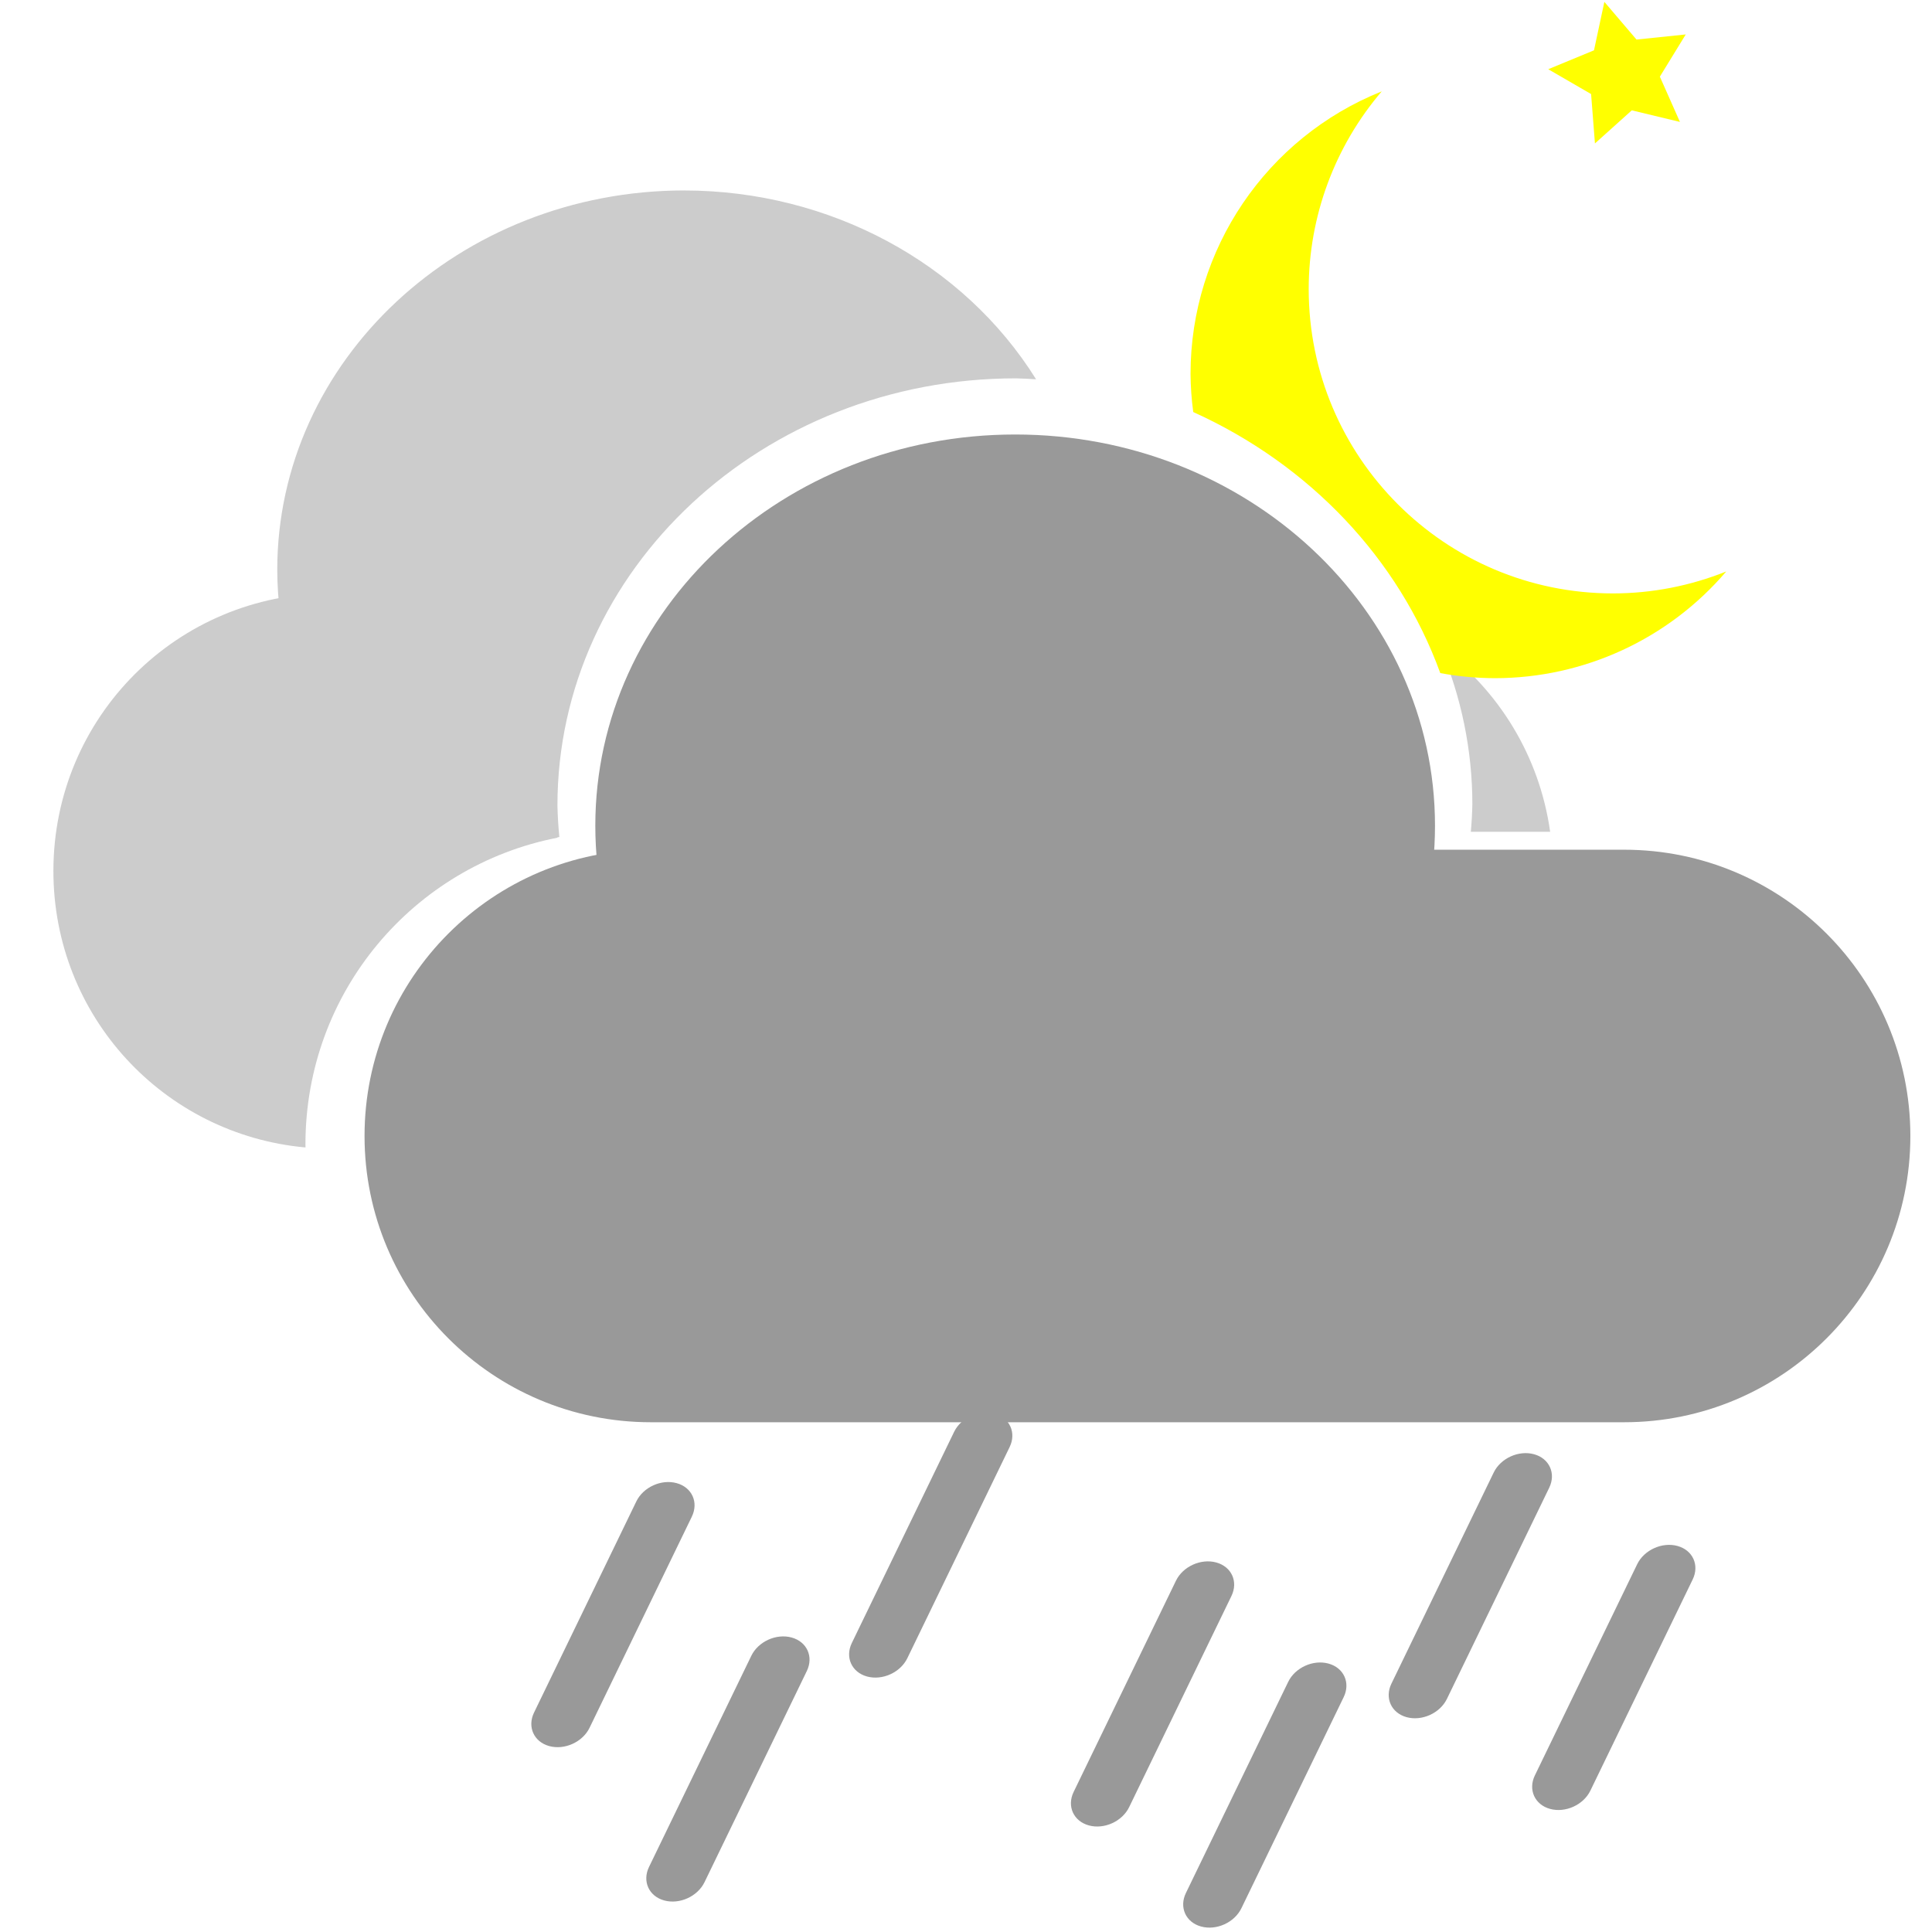
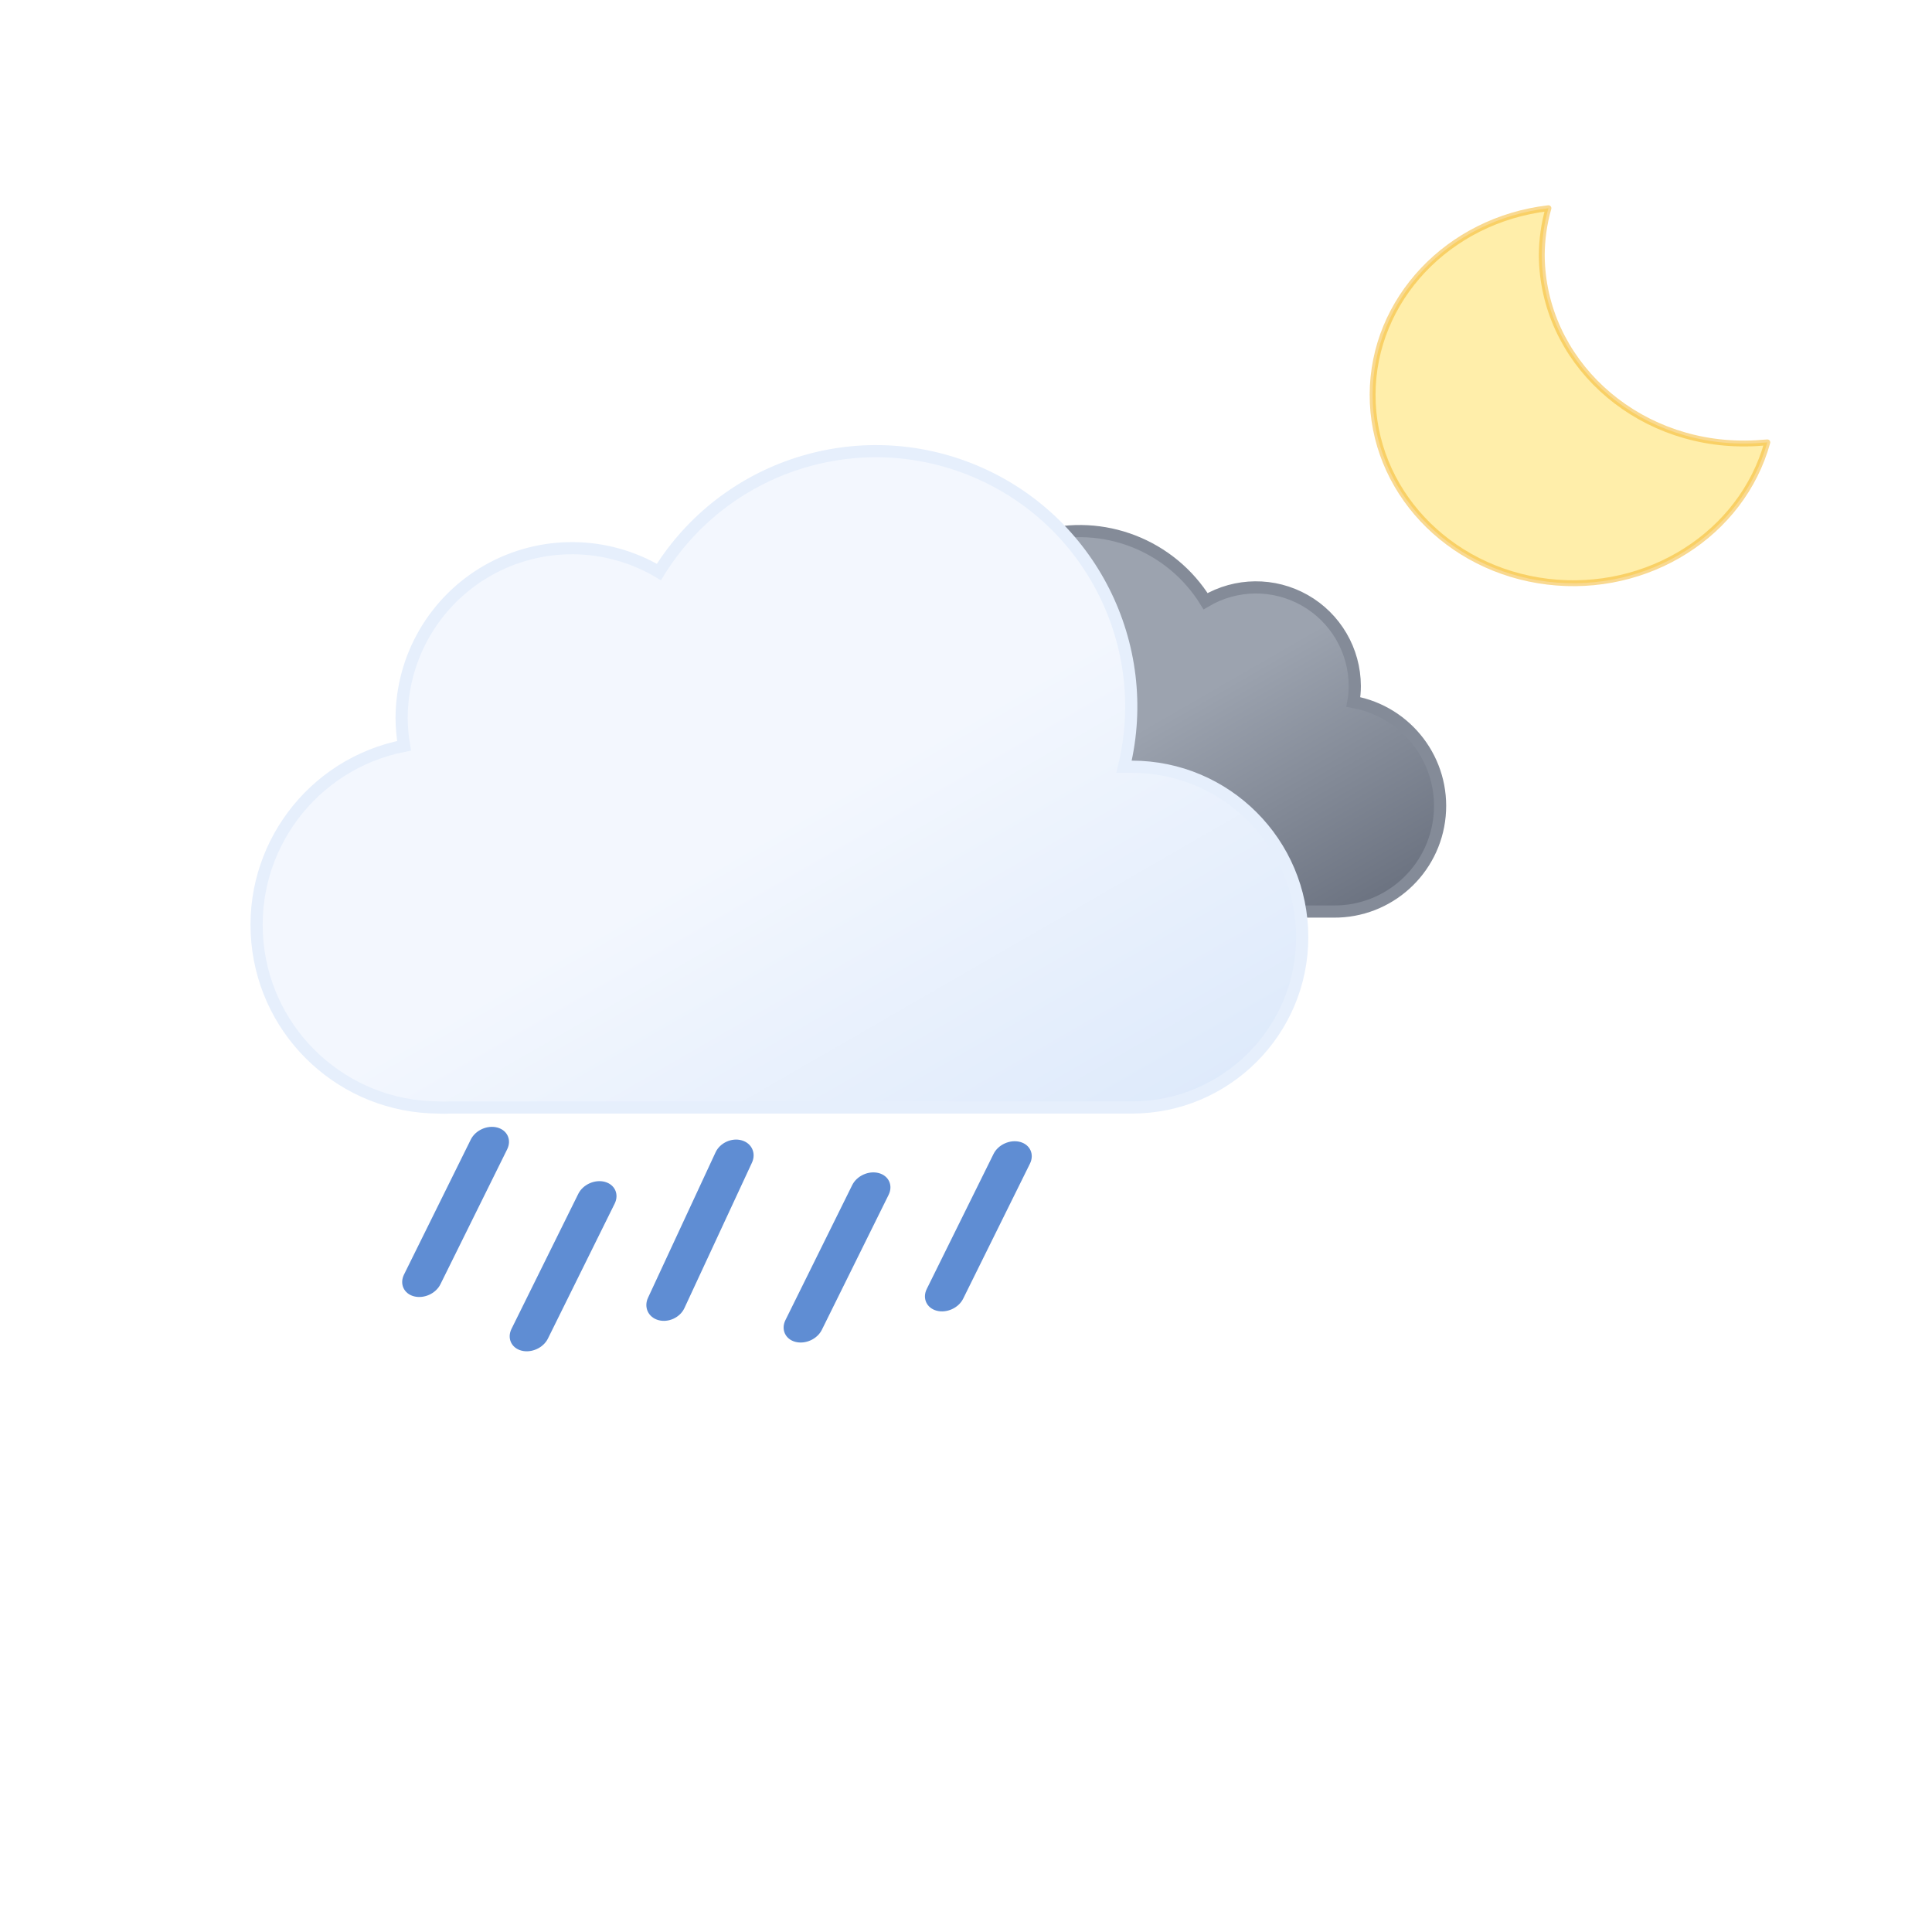
- <svg xmlns="http://www.w3.org/2000/svg" id="svg8" version="1.1" viewBox="0 0 79.375 79.375" height="300" width="300">
-   <defs id="defs2" />
-   <path style="fill:#cccccc;stroke-width:0.177" d="m 13.603,24.374 c -6.321,0 -11.409,5.089 -11.409,11.41 0,5.966 4.534,10.831 10.358,11.359 -3.91e-4,-0.042 -0.003,-0.082 -0.003,-0.124 0,-6.261 4.436,-11.446 10.349,-12.602 a 18.838,17.554 0 0 1 -0.083,-1.382 18.838,17.554 0 0 1 2.468,-8.661 z m 45.57,2.221 a 18.838,17.554 0 0 1 1.318,6.44 18.838,17.554 0 0 1 -0.063,1.139 h 3.259 c -0.436,-3.107 -2.109,-5.805 -4.514,-7.579 z" id="rect12" />
-   <path style="fill:#cccccc;stroke-width:0.177" d="M 28.124,7.824 A 16.734,15.593 0 0 0 11.391,23.417 16.734,15.593 0 0 0 18.486,36.121 c 1.349,-0.843 2.868,-1.44 4.495,-1.734 a 18.838,17.554 0 0 1 -0.079,-1.29 18.838,17.554 0 0 1 18.838,-17.553 18.838,17.554 0 0 1 0.827,0.039 16.734,15.593 0 0 0 -14.444,-7.758 z" id="path14" />
-   <rect style="fill:#999999;stroke-width:0.183" id="rect12-6-7" width="63.509" height="23.522" x="14.977" y="34.91" ry="11.761" />
-   <ellipse style="fill:#999999;stroke-width:0.183" id="path14-7-5" cx="41.707" cy="33.924" rx="17.249" ry="16.073" />
-   <g id="g862" transform="translate(-58.80882,21.70513)">
-     <path id="path5430" transform="scale(0.2645833)" d="m 436.826,-67.848 a 47.265,47.265 0 0 0 -29.691,43.854 47.265,47.265 0 0 0 0.42,5.938 75.163,70.038 0 0 1 38.361,40.539 47.265,47.265 0 0 0 8.484,0.789 A 47.265,47.265 0 0 0 490.322,6.699 47.265,47.265 0 0 1 472.75,10.111 47.265,47.265 0 0 1 425.484,-37.154 47.265,47.265 0 0 1 436.826,-67.848 Z" style="fill:#ffff00;stroke:none;stroke-width:0.519" />
-     <path style="fill:#ffff00;stroke:none;stroke-width:0.137" id="path5451" d="m 127.828,-16.696 -1.978,-0.476 -1.514,1.36 -0.158,-2.029 -1.761,-1.02 1.88,-0.777 0.426,-1.99 1.32,1.548 2.024,-0.21 -1.064,1.734 z" />
-   </g>
-   <g id="g91" transform="translate(-136.1434,35.77362)">
-     <rect transform="matrix(-0.4359864,0.8999532,-0.9645656,-0.2638432,0,0)" ry="1.182" y="-194.137" x="-29.932" height="2.365" width="12.004" id="rect400-3" style="fill:#999999;stroke-width:0.227" />
-     <rect transform="matrix(-0.4359864,0.8999532,-0.9645656,-0.2638432,0,0)" ry="1.182" y="-190.222" x="-19.227" height="2.365" width="12.004" id="rect400-3-6" style="fill:#999999;stroke-width:0.227" />
-     <rect transform="matrix(-0.4359864,0.8999532,-0.9645656,-0.2638432,0,0)" ry="1.182" y="-184.158" x="-22.065" height="2.365" width="12.004" id="rect400-3-0" style="fill:#999999;stroke-width:0.227" />
-     <rect transform="matrix(-0.4359864,0.8999532,-0.9645656,-0.2638432,0,0)" ry="1.182" y="-173.102" x="-25.622" height="2.365" width="12.004" id="rect400-3-0-2" style="fill:#999999;stroke-width:0.227" />
-     <rect transform="matrix(-0.4359864,0.8999532,-0.9645656,-0.2638432,0,0)" ry="1.182" y="-169.555" x="-14.358" height="2.365" width="12.004" id="rect400-3-6-6-0" style="fill:#999999;stroke-width:0.227" />
-     <rect transform="matrix(-0.4359864,0.8999532,-0.9645656,-0.2638432,0,0)" ry="1.182" y="-162.418" x="-19.313" height="2.365" width="12.004" id="rect400-3-0-2-1" style="fill:#999999;stroke-width:0.227" />
-     <rect transform="matrix(-0.4359864,0.8999532,-0.9645656,-0.2638432,0,0)" ry="1.182" y="-201.204" x="-27.816" height="2.365" width="12.004" id="rect400-3-0-2-7" style="fill:#999999;stroke-width:0.227" />
-   </g>
+ <svg xmlns="http://www.w3.org/2000/svg" viewBox="0 0 79.374 79.374" version="1.1" id="svg22" width="300" height="300">
+   <defs id="defs16">
+     <linearGradient id="a" x1="40.76" y1="23" x2="50.83" y2="40.46" gradientUnits="userSpaceOnUse">
+       <stop offset="0" stop-color="#9ca3af" id="stop2" />
+       <stop offset="0.45" stop-color="#9ca3af" id="stop4" />
+       <stop offset="1" stop-color="#6b7280" id="stop6" />
+     </linearGradient>
+     <linearGradient id="b" x1="22.56" y1="21.96" x2="39.2" y2="50.8" gradientUnits="userSpaceOnUse">
+       <stop offset="0" stop-color="#f3f7fe" id="stop9" />
+       <stop offset="0.45" stop-color="#f3f7fe" id="stop11" />
+       <stop offset="1" stop-color="#deeafb" id="stop13" />
+     </linearGradient>
+   </defs>
+   <path d="m 34.23,33.45 a 4.05,4.05 0 0 0 4.05,4 h 16.51 a 4.34,4.34 0 0 0 0.81,-8.61 3.52,3.52 0 0 0 0.06,-0.66 4.06,4.06 0 0 0 -6.13,-3.48 6.08,6.08 0 0 0 -11.25,3.19 6.34,6.34 0 0 0 0.18,1.46 h -0.18 a 4.05,4.05 0 0 0 -4.05,4.1 z" stroke="#848b98" stroke-miterlimit="10" stroke-width="0.5" fill="url(#a)" id="path18" />
+   <path d="m 46.5,31.5 h -0.32 a 10.49,10.49 0 0 0 -19.11,-8 7,7 0 0 0 -10.57,6 7.21,7.21 0 0 0 0.1,1.14 7.5,7.5 0 0 0 1.4,14.86 4.19,4.19 0 0 0 0.5,0 v 0 h 28 a 7,7 0 0 0 0,-14 z" stroke="#e6effc" stroke-miterlimit="10" stroke-width="0.5" fill="url(#b)" id="path20" />
+   <rect style="fill:#5f8dd3;stroke-width:0.152" id="rect400-3-0-2" width="8.142" height="1.554" x="37.147" y="-48.738" ry="0.777" transform="matrix(-0.4212304,0.9069537,-0.961624,-0.2743708,0,0)" />
+   <rect style="fill:#5f8dd3;stroke-width:0.147" id="rect400-3-0-2-1" width="7.735" height="1.548" x="40.241" y="-40.397" ry="0.774" transform="matrix(-0.4433532,0.896347,-0.9659346,-0.2587862,0,0)" />
+   <rect style="fill:#5f8dd3;stroke-width:0.147" id="rect400-3-0-2-1-1" width="7.735" height="1.548" x="41.273" y="-45.443" ry="0.774" transform="matrix(-0.4433532,0.896347,-0.9659346,-0.2587862,0,0)" />
+   <rect style="fill:#5f8dd3;stroke-width:0.147" id="rect400-3-0-2-8" width="7.735" height="1.548" x="35.155" y="-60.297" ry="0.774" transform="matrix(-0.4433532,0.896347,-0.9659346,-0.2587862,0,0)" />
+   <rect style="fill:#5f8dd3;stroke-width:0.147" id="rect400-3-0-2-7" width="7.735" height="1.548" x="37.948" y="-55.568" ry="0.774" transform="matrix(-0.4433532,0.896347,-0.9659346,-0.2587862,0,0)" />
+   <path fill="url(#a)" stroke="#72b9d5" stroke-linecap="round" stroke-linejoin="round" stroke-width="0.241" d="m 71.693,18.221 a 8.291,7.78 0 0 1 -8.351,-7.729 8.107,7.607 0 0 1 0.274,-1.938 8.241,7.733 0 1 0 8.993,9.62 c -0.304,0.028 -0.607,0.047 -0.916,0.047 z" id="path28509" style="fill:#ffeeaa;stroke:#f2b21d;stroke-opacity:0.486">
+     <animateTransform attributeName="transform" dur="10s" repeatCount="indefinite" type="rotate" values="-5 32 32; 15 32 32; -5 32 32" />
+   </path>
</svg>
